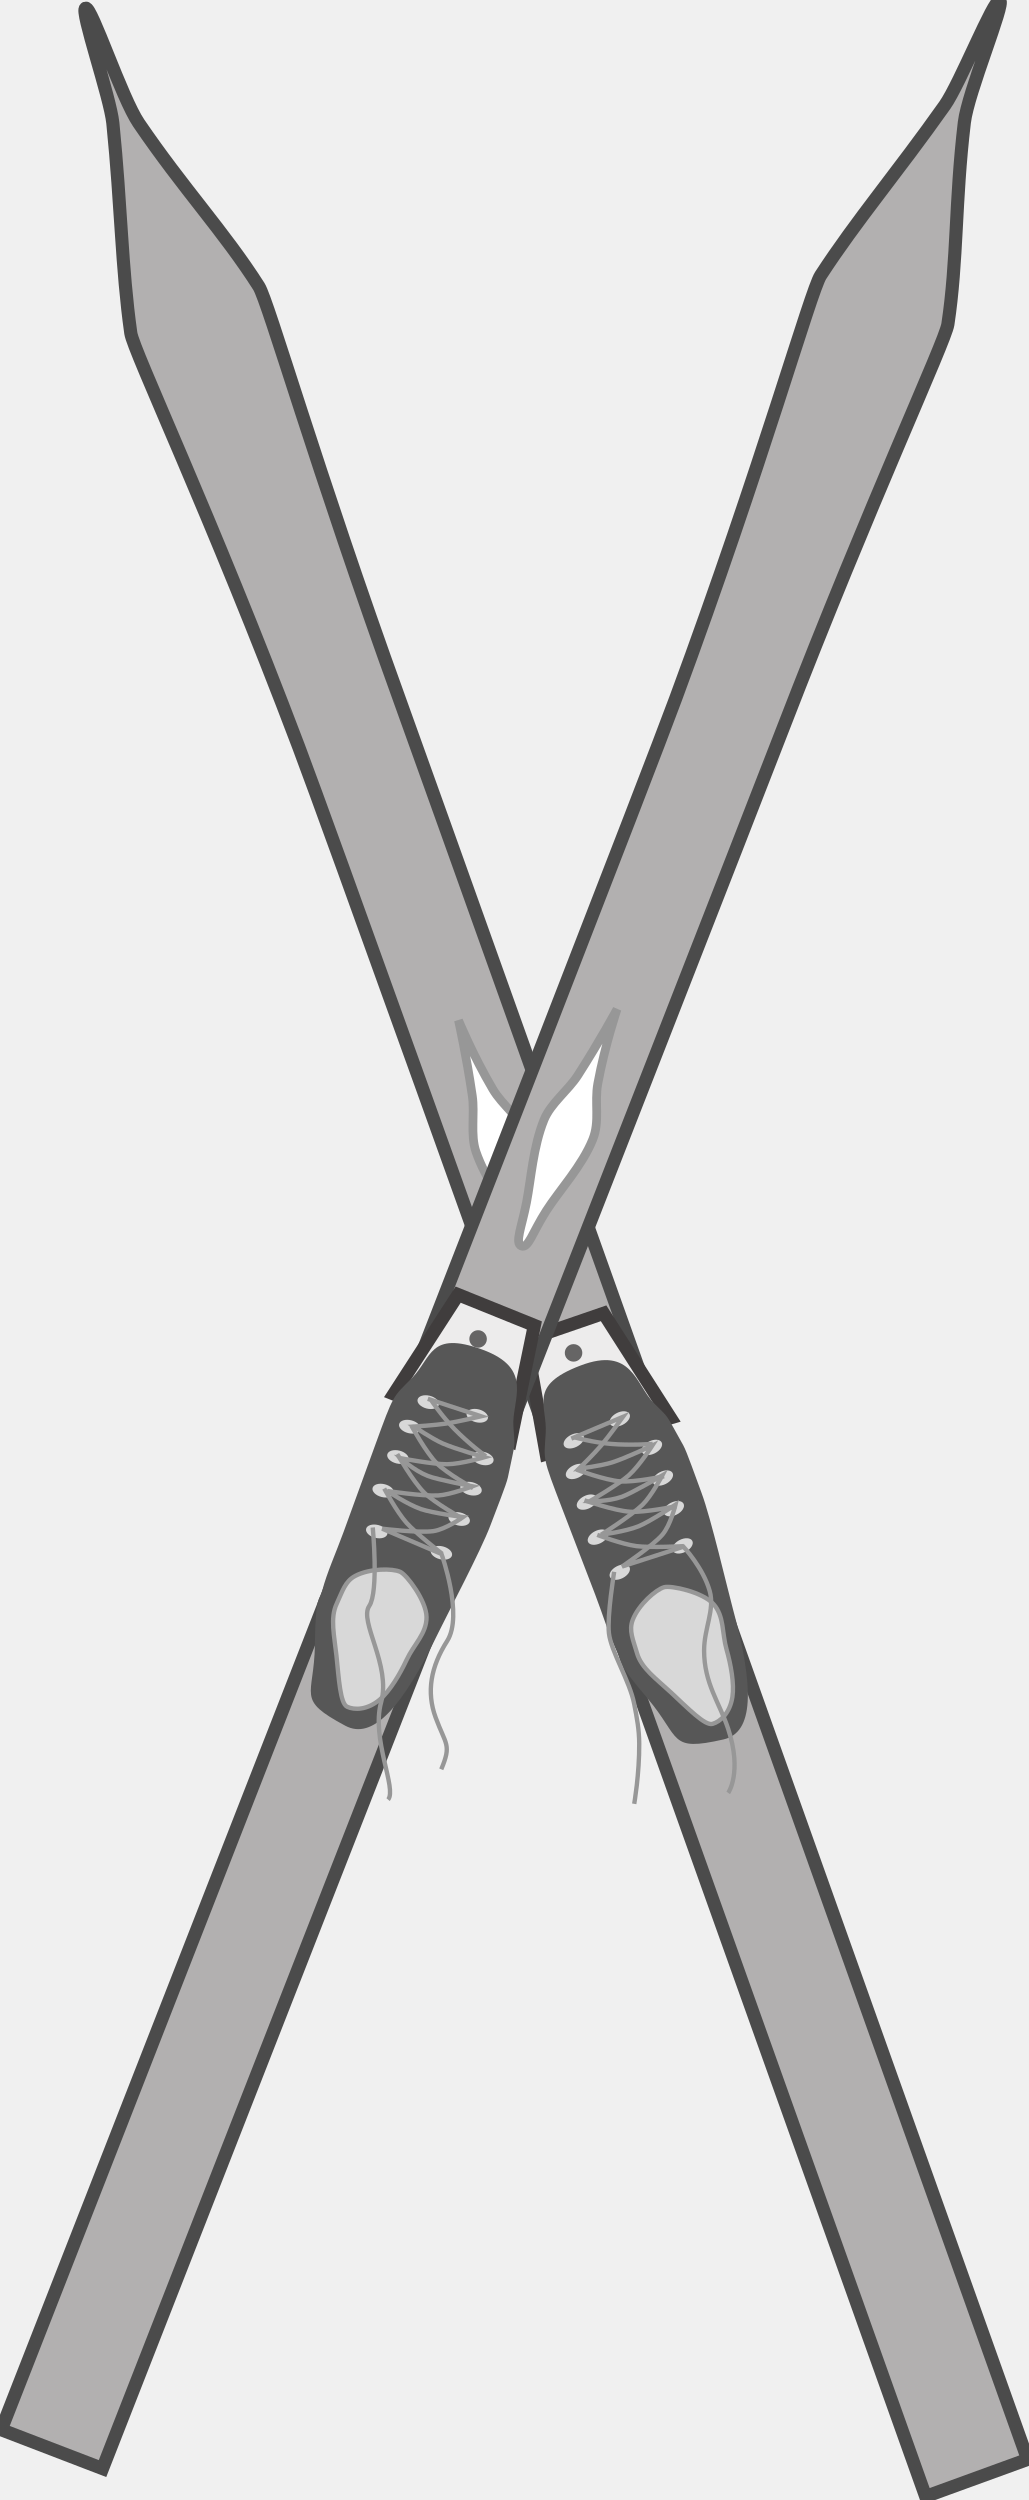
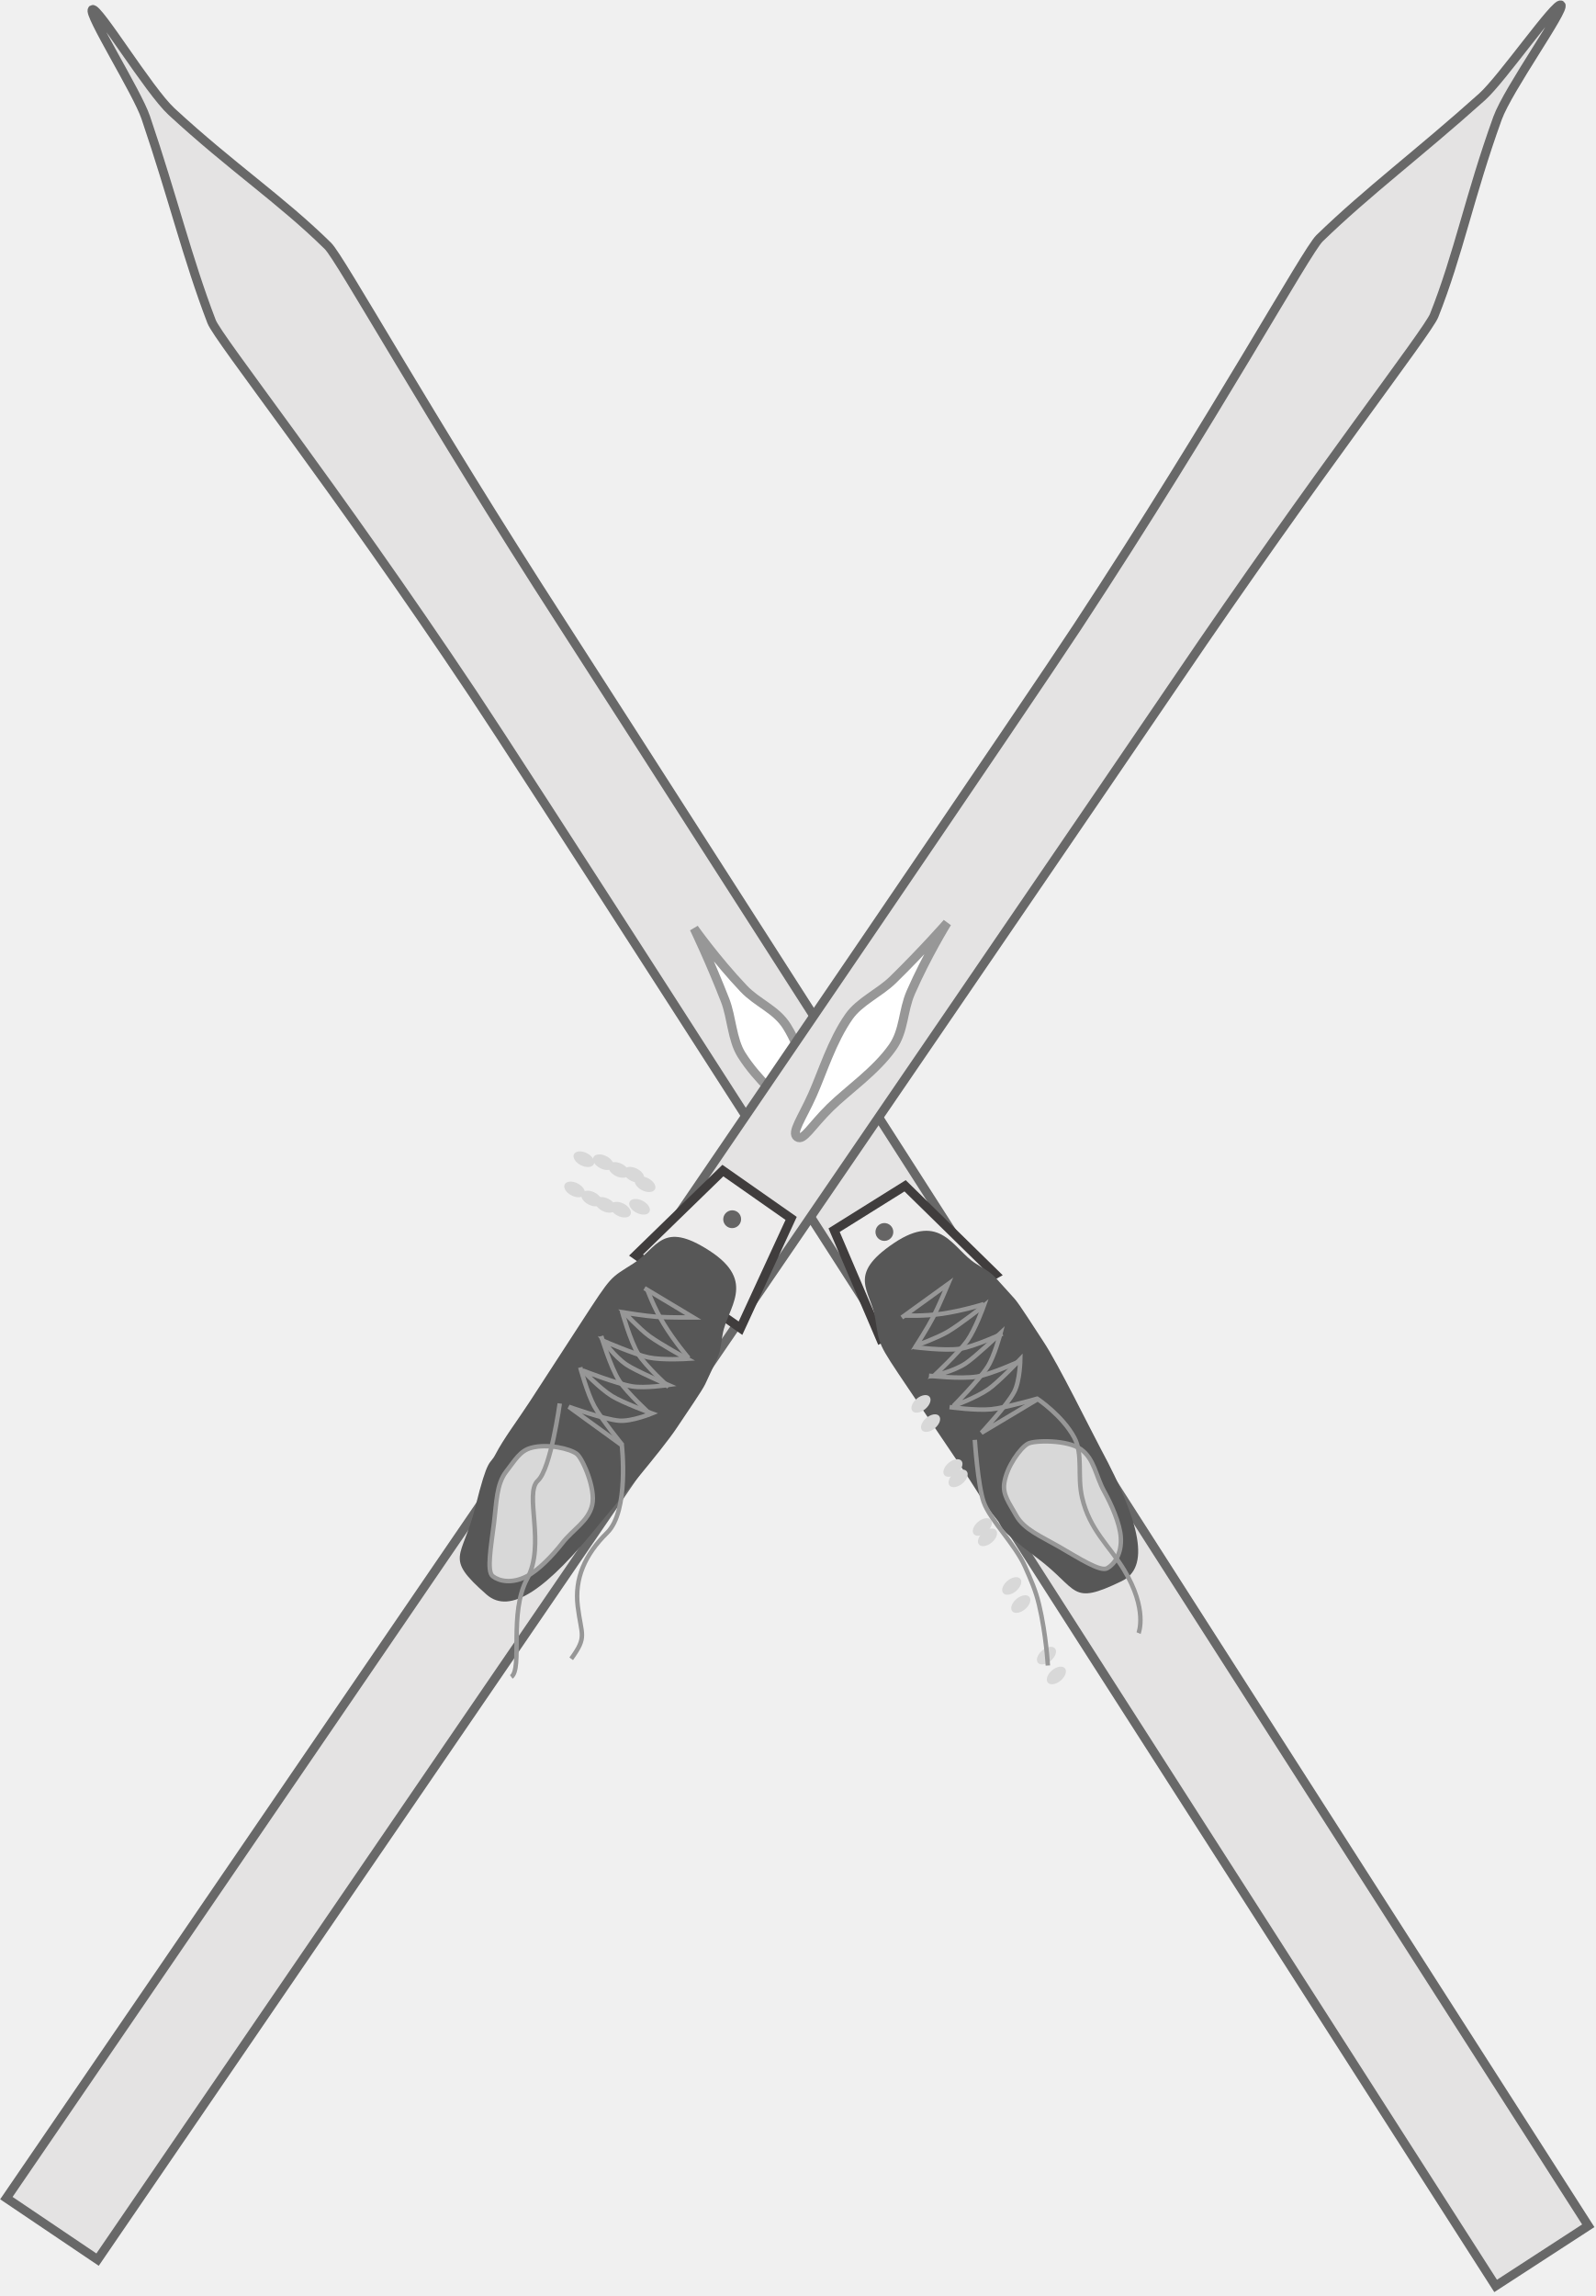
- <svg xmlns="http://www.w3.org/2000/svg" width="235px" height="571px" viewBox="0 0 235 571" version="1.1">
+ <svg xmlns="http://www.w3.org/2000/svg" width="358px" height="515px" viewBox="0 0 358 515" version="1.1">
  <description>Created with Sketch (http://www.bohemiancoding.com/sketch)</description>
  <defs />
  <g id="Page-1" stroke="none" stroke-width="1" fill="none" fill-rule="evenodd">
-     <g id="Ski2" transform="translate(5, -3)">
-       <path d="M119.606,15.657 C117.898,8.936 118.587,-13.193 117.183,-13.193 C115.779,-13.193 115.512,7.813 114.036,13.621 C109.308,32.234 104.658,45.186 101.49,60.07 C100.633,64.099 104.502,105.164 105.207,162.098 C105.697,201.637 103.094,586.484 103.094,586.484 L127.875,586.484 C127.875,586.484 130.458,199.66 130.543,159.712 C130.662,103.895 133.473,63.936 132.621,60.07 C129.445,45.659 124.102,33.357 119.606,15.657 Z" id="Rectangle-1" stroke="#4B4B4B" stroke-width="3" fill="#B2B0B0" transform="translate(117.0719, 286.8301) rotate(-20) translate(-117.0719, -286.8301) " />
-       <path d="M119.029,304.801 L114.947,330.93 L144.467,332.348 L137.808,304.801 L119.029,304.801 Z" id="Rectangle-2" stroke="#403D3D" stroke-width="3" fill="#EDECEC" transform="translate(129.815, 318.6696) rotate(-19) translate(-129.815, -318.6696) " />
-       <path d="M106.586,283.142 C107.676,288.755 107.541,292.797 109.224,292.797 C110.946,292.797 110.411,288.959 111.505,283.142 C112.517,277.761 115.224,270.65 115.224,264.148 C115.224,259.605 112.403,256.233 111.505,251.808 C109.727,243.053 109.224,234.453 109.224,234.453 C109.224,234.453 108.352,242.45 106.586,251.808 C105.822,255.857 103.224,260.061 103.224,264.148 C103.224,270.805 105.531,277.706 106.586,283.142 Z" id="Oval-1" stroke="#979797" stroke-width="2" fill="#FFFFFF" transform="translate(109.2245, 263.648) rotate(-19) translate(-109.2245, -263.648) " />
-       <g id="skiboot" transform="translate(113, 309)">
-         <path d="M15.371,67.084 C15.642,69.84 14.111,68.113 18.035,79.346 C21.959,90.579 18.035,92.48 30.871,94.323 C37.858,95.326 41.651,86.18 43.582,67.084 C44.014,62.812 46.332,45.987 46.371,39.944 C46.396,36.094 46.615,29.966 46.371,28.317 C45.079,19.606 45.749,21.836 43.582,16.979 C41.129,11.483 43.707,2.89 30.871,2.89 C18.035,2.89 20.699,8.638 18.035,14.463 C15.371,20.288 15.371,19.058 15.371,31.953 C15.371,44.848 15.371,48.527 15.371,52.888 C15.371,57.994 14.967,62.979 15.371,67.084 Z" id="Oval-2" fill="#575757" transform="translate(30.87093, 48.6354) rotate(-21) translate(-30.87093, -48.6354) " />
-         <path d="M33.198,79.375 C35.929,83.908 38.573,88.901 40.349,88.901 C42.173,88.901 44.814,87.659 46.395,84.269 C47.686,81.501 48.112,76.937 48.112,73.461 C48.112,69.58 49.728,66.056 48.112,62.68 C46.51,59.33 39.969,55.848 38.319,55.848 C36.385,55.848 31.66,58.042 29.401,61.01 C27.789,63.127 28.224,65.405 28.224,68.625 C28.224,72.213 30.832,75.448 33.198,79.375 Z" id="Oval-3" stroke="#979797" fill="#D8D8D8" transform="translate(38.40002, 72.69598) rotate(-16) translate(-38.40002, -72.69598) " />
-         <ellipse id="Oval-4" fill="#D8D8D8" transform="translate(13.05412, 23.08385) scale(1, -1) rotate(27) translate(-13.05412, -23.08385) " cx="13.054" cy="23.084" rx="2.5" ry="1.5" />
-         <ellipse id="Oval-4" fill="#D8D8D8" transform="translate(23.55412, 18.08385) scale(1, -1) rotate(27) translate(-23.55412, -18.08385) " cx="23.554" cy="18.084" rx="2.5" ry="1.5" />
-         <ellipse id="Oval-4" fill="#D8D8D8" transform="translate(13.55412, 30.08385) scale(1, -1) rotate(27) translate(-13.55412, -30.08385) " cx="13.554" cy="30.084" rx="2.5" ry="1.5" />
-         <ellipse id="Oval-4" fill="#D8D8D8" transform="translate(30.90002, 24.58385) scale(1, -1) rotate(27) translate(-30.90002, -24.58385) " cx="30.9" cy="24.584" rx="2.5" ry="1.5" />
-         <ellipse id="Oval-4" fill="#D8D8D8" transform="translate(16.05412, 37.08385) scale(1, -1) rotate(27) translate(-16.05412, -37.08385) " cx="16.054" cy="37.084" rx="2.5" ry="1.5" />
-         <ellipse id="Oval-4" fill="#D8D8D8" transform="translate(33.40002, 31.58385) scale(1, -1) rotate(27) translate(-33.40002, -31.58385) " cx="33.4" cy="31.584" rx="2.5" ry="1.5" />
-         <ellipse id="Oval-4" fill="#D8D8D8" transform="translate(18.55412, 45.08385) scale(1, -1) rotate(27) translate(-18.55412, -45.08385) " cx="18.554" cy="45.084" rx="2.5" ry="1.5" />
-         <ellipse id="Oval-4" fill="#D8D8D8" transform="translate(35.90002, 38.58385) scale(1, -1) rotate(27) translate(-35.90002, -38.58385) " cx="35.9" cy="38.584" rx="2.5" ry="1.5" />
-         <ellipse id="Oval-4" fill="#D8D8D8" transform="translate(23.55412, 53.08385) scale(1, -1) rotate(27) translate(-23.55412, -53.08385) " cx="23.554" cy="53.084" rx="2.5" ry="1.5" />
-         <ellipse id="Oval-4" fill="#D8D8D8" transform="translate(37.90002, 47.08385) scale(1, -1) rotate(27) translate(-37.90002, -47.08385) " cx="37.9" cy="47.084" rx="2.5" ry="1.5" />
-         <path d="M12.487,22.577 C12.487,22.577 24.298,17.598 24.298,17.598 C24.298,17.598 21.06,22.079 19.309,24.142 C17.714,26.022 14.259,29.429 14.259,29.429 C14.259,29.429 19.261,28.817 21.791,28.018 C24.845,27.055 31.012,24.142 31.012,24.142 C31.012,24.142 28.022,28.817 25.6,30.973 C23.258,33.059 16.721,36.869 16.721,36.869 C16.721,36.869 20.751,37.034 24.075,35.851 C26.272,35.069 33.285,30.973 33.285,30.973 C33.285,30.973 30.778,35.716 28.758,37.675 C26.119,40.234 19.309,44.526 19.309,44.526 C19.309,44.526 24.766,43.843 27.843,42.602 C30.426,41.559 36.289,37.675 36.289,37.675 C36.289,37.675 35.136,42.386 33.285,44.526 C31.064,47.094 24.075,51.798 24.075,51.798 L38.1,47.271 C38.1,47.271 42.658,52.147 44.115,57.455 C45.28,61.695 42.816,65.946 42.816,70.988 C42.816,78.526 46.381,82.987 48.317,88.881 C51.593,98.852 48.317,103.497 48.317,103.497" id="Path-1" stroke="#979797" />
-         <path d="M13.311,22.306 C13.311,22.306 17.287,23.434 21.523,23.787 C26.157,24.174 31.086,23.787 31.086,23.787" id="Path-2" stroke="#979797" />
-         <path d="M13.651,29.653 C13.651,29.653 20.168,32.081 23.664,32.349 C26.843,32.591 33.676,31.183 33.676,31.183" id="Path-3" stroke="#979797" />
-         <path d="M15.487,36.667 C15.487,36.667 22.231,39.047 25.959,39.288 C29.213,39.498 36.431,38.019 36.431,38.019" id="Path-4" stroke="#979797" />
-         <path d="M18.411,44.566 C18.411,44.566 24.041,46.701 27.358,47.132 C30.632,47.556 38.183,47.132 38.183,47.132" id="Path-5" stroke="#979797" />
-         <path d="M22.273,53 C22.273,53 20.634,63.151 21.076,67.014 C21.561,71.259 25.83,77.899 26.854,83.196 C27.495,86.512 27.976,88.991 27.999,92.225 C28.048,99.222 26.854,106 26.854,106" id="Path-6" stroke="#979797" />
+     <g id="skis" transform="translate(-121, -52)">
+       <g id="Page-1">
+         <g id="Ski2" transform="translate(305, 306) rotate(-13) translate(-305, -306) translate(188, 19)">
+           <path d="M119.61,15.729 C117.903,9.007 118.592,-13.121 117.188,-13.121 C115.784,-13.121 115.517,7.884 114.041,13.693 C109.313,32.305 104.662,45.257 101.495,60.142 C100.637,64.17 104.507,105.235 105.212,162.169 C105.701,201.708 103.099,586.555 103.099,586.555 L127.88,586.555 C127.88,586.555 130.463,199.732 130.548,159.784 C130.667,103.967 133.477,64.008 132.625,60.142 C129.449,45.731 124.107,33.428 119.61,15.729 L119.61,15.729 Z" id="Rectangle-1" stroke="#686868" stroke-width="2" fill="#E4E3E3" transform="translate(116.8713, 286.8787) rotate(-20) translate(-116.8713, -286.8787) " />
+           <path d="M119.065,304.751 L114.982,330.88 L144.502,332.298 L137.844,304.751 L119.065,304.751 L119.065,304.751 Z" id="Rectangle-2" stroke="#403D3D" stroke-width="2" fill="#EDECEC" transform="translate(129.9824, 318.7508) rotate(-19) translate(-129.9824, -318.7508) " />
+           <path d="M106.523,283.153 C107.612,288.765 107.478,292.807 109.161,292.807 C110.882,292.807 110.347,288.97 111.441,283.153 C112.453,277.771 115.161,270.661 115.161,264.159 C115.161,259.616 112.34,256.243 111.441,251.818 C109.663,243.063 109.161,234.464 109.161,234.464 C109.161,234.464 108.288,242.461 106.523,251.818 C105.759,255.868 103.161,260.072 103.161,264.159 C103.161,270.816 105.467,277.717 106.523,283.153 L106.523,283.153 Z" id="Oval-1" stroke="#979797" stroke-width="2" fill="#FFFFFF" transform="translate(109.161, 263.4636) rotate(-19) translate(-109.161, -263.4636) " />
+           <g id="skiboot" transform="translate(113, 309)">
+             <path d="M15.474,67.132 C15.745,69.888 14.214,68.16 18.138,79.393 C22.062,90.626 18.138,92.528 30.974,94.37 C37.961,95.373 41.754,86.227 43.685,67.132 C44.117,62.859 46.435,46.035 46.474,39.991 C46.499,36.142 46.719,30.013 46.474,28.365 C45.183,19.653 45.853,21.883 43.685,17.027 C41.232,11.531 43.81,2.938 30.974,2.938 C18.138,2.938 20.802,8.685 18.138,14.51 C15.474,20.335 15.474,19.105 15.474,32 C15.474,44.895 15.474,48.575 15.474,52.935 C15.474,58.041 15.07,63.026 15.474,67.132 L15.474,67.132 Z" id="Oval-2" fill="#575757" transform="translate(30.79462, 48.93762) rotate(-21) translate(-30.79462, -48.93762) " />
+             <path d="M33.091,79.313 C35.823,83.847 38.467,88.84 40.242,88.84 C42.067,88.84 44.708,87.598 46.289,84.208 C47.58,81.44 48.006,76.876 48.006,73.4 C48.006,69.519 49.622,65.995 48.006,62.619 C46.403,59.269 39.863,55.787 38.213,55.787 C36.279,55.787 31.554,57.981 29.295,60.949 C27.683,63.066 28.117,65.344 28.117,68.564 C28.117,72.152 30.726,75.387 33.091,79.313 L33.091,79.313 Z" id="Oval-3" stroke="#979797" fill="#D8D8D8" transform="translate(38.5641, 72.28681) rotate(-16) translate(-38.5641, -72.28681) " />
+             <ellipse id="Oval-4" fill="#D8D8D8" transform="translate(13.44919, 47.10666) rotate(-27) translate(-13.44919, -47.10666) " cx="13.449" cy="47.107" rx="2.5" ry="1.5" />
+             <ellipse id="Oval-4" fill="#D8D8D8" transform="translate(12.32367, 42.41853) rotate(-27) translate(-12.32367, -42.41853) " cx="12.324" cy="42.419" rx="2.5" ry="1.5" />
+             <ellipse id="Oval-4" fill="#D8D8D8" transform="translate(16.68162, 60.5707) rotate(-27) translate(-16.68162, -60.5707) " cx="16.682" cy="60.571" rx="2.5" ry="1.5" />
+             <ellipse id="Oval-4" fill="#D8D8D8" transform="translate(16.07526, 58.04505) rotate(-27) translate(-16.07526, -58.04505) " cx="16.075" cy="58.045" rx="2.5" ry="1.5" />
+             <ellipse id="Oval-4" fill="#D8D8D8" transform="translate(20.13204, 74.94273) rotate(-27) translate(-20.13204, -74.94273) " cx="20.132" cy="74.943" rx="2.5" ry="1.5" />
+             <ellipse id="Oval-4" fill="#D8D8D8" transform="translate(19.52568, 72.41707) rotate(-27) translate(-19.52568, -72.41707) " cx="19.526" cy="72.417" rx="2.5" ry="1.5" />
+             <ellipse id="Oval-4" fill="#D8D8D8" transform="translate(24.03645, 91.20575) rotate(-27) translate(-24.03645, -91.20575) " cx="24.036" cy="91.206" rx="2.5" ry="1.5" />
+             <ellipse id="Oval-4" fill="#D8D8D8" transform="translate(22.9761, 86.78909) rotate(-27) translate(-22.9761, -86.78909) " cx="22.976" cy="86.789" rx="2.5" ry="1.5" />
+             <ellipse id="Oval-4" fill="#D8D8D8" transform="translate(28.21334, 108.6038) rotate(-27) translate(-28.21334, -108.6038) " cx="28.213" cy="108.604" rx="2.5" ry="1.5" />
+             <ellipse id="Oval-4" fill="#D8D8D8" transform="translate(27.053, 103.7706) rotate(-27) translate(-27.053, -103.7706) " cx="27.053" cy="103.771" rx="2.5" ry="1.5" />
+             <path d="M12.487,22.577 C12.487,22.577 24.298,17.598 24.298,17.598 C24.298,17.598 21.06,22.079 19.309,24.142 C17.714,26.022 14.259,29.429 14.259,29.429 C14.259,29.429 19.261,28.817 21.791,28.018 C24.845,27.055 31.012,24.142 31.012,24.142 C31.012,24.142 28.022,28.817 25.6,30.973 C23.258,33.059 16.721,36.869 16.721,36.869 C16.721,36.869 20.751,37.034 24.075,35.851 C26.272,35.069 33.285,30.973 33.285,30.973 C33.285,30.973 30.778,35.716 28.758,37.675 C26.119,40.234 19.309,44.526 19.309,44.526 C19.309,44.526 24.766,43.843 27.843,42.602 C30.426,41.559 36.289,37.675 36.289,37.675 C36.289,37.675 35.136,42.386 33.285,44.526 C31.064,47.094 24.075,51.798 24.075,51.798 L38.1,47.271 C38.1,47.271 42.658,52.147 44.115,57.455 C45.28,61.695 42.816,65.946 42.816,70.988 C42.816,78.526 46.381,82.987 48.317,88.881 C51.593,98.852 48.317,103.497 48.317,103.497" id="Path-1" stroke="#979797" />
+             <path d="M13.311,22.306 C13.311,22.306 17.287,23.434 21.523,23.787 C26.157,24.174 31.086,23.787 31.086,23.787" id="Path-2" stroke="#979797" />
+             <path d="M13.651,29.653 C13.651,29.653 20.168,32.081 23.664,32.349 C26.843,32.591 33.676,31.183 33.676,31.183" id="Path-3" stroke="#979797" />
+             <path d="M15.487,36.667 C15.487,36.667 22.231,39.047 25.959,39.288 C29.213,39.498 36.431,38.019 36.431,38.019" id="Path-4" stroke="#979797" />
+             <path d="M18.411,44.566 C18.411,44.566 24.041,46.701 27.358,47.132 C30.632,47.556 38.183,47.132 38.183,47.132" id="Path-5" stroke="#979797" />
+             <path d="M22.273,53 C22.273,53 20.634,63.151 21.076,67.014 C21.561,71.259 25.83,77.899 26.854,83.196 C27.495,86.512 27.976,88.991 27.999,92.225 C28.048,99.222 26.854,106 26.854,106" id="Path-6" stroke="#979797" />
+           </g>
+           <path d="M126,314 C127.105,314 128,313.105 128,312 C128,310.895 127.105,310 126,310 C124.895,310 124,310.895 124,312 C124,313.105 124.895,314 126,314 L126,314 Z" id="Oval-27" fill="#666565" />
+         </g>
+         <g id="Ski1" transform="translate(302.2015, 303.1112) rotate(54) translate(-302.2015, -303.1112) translate(184.7015, 14.61125)">
+           <path d="M120.07,15.731 C118.37,8.974 119.056,-13.271 117.658,-13.271 C116.26,-13.271 115.994,7.845 114.525,13.684 C109.817,32.395 105.186,45.415 102.032,60.377 C101.178,64.427 105.031,105.708 105.733,162.941 C106.221,202.688 103.629,589.557 103.629,589.557 L128.305,589.557 C128.305,589.557 130.877,200.701 130.962,160.543 C131.08,104.433 133.879,64.264 133.03,60.377 C129.868,45.891 124.548,33.524 120.07,15.731 L120.07,15.731 Z" id="Rectangle-1" stroke="#686868" stroke-width="2" fill="#E4E3E3" transform="translate(117.5497, 288.1429) rotate(-20) translate(-117.5497, -288.1429) " />
+           <path d="M119.416,306.912 L114.328,333.603 L142.934,333.603 L138.115,306.912 L119.416,306.912 L119.416,306.912 Z" id="Rectangle-2" stroke="#403D3D" stroke-width="2" fill="#EDECEC" transform="translate(128.6307, 320.2577) rotate(-19) translate(-128.6307, -320.2577) " />
+           <path d="M107.106,284.621 C108.191,290.263 108.057,294.326 109.733,294.326 C111.447,294.326 110.914,290.469 112.004,284.621 C113.012,279.211 115.708,272.064 115.708,265.527 C115.708,260.961 112.899,257.57 112.004,253.122 C110.234,244.321 109.733,235.676 109.733,235.676 C109.733,235.676 108.864,243.716 107.106,253.122 C106.345,257.193 103.759,261.419 103.759,265.527 C103.759,272.22 106.055,279.156 107.106,284.621 L107.106,284.621 Z" id="Oval-1" stroke="#979797" stroke-width="2" fill="#FFFFFF" transform="translate(109.7334, 265.0014) rotate(-19) translate(-109.7334, -265.0014) " />
+           <g id="skiboot" transform="translate(114.147, 317.6656)">
+             <path d="M15.306,67.437 C15.576,70.207 14.051,68.47 17.958,79.763 C21.865,91.055 17.958,92.966 30.74,94.819 C37.697,95.827 41.474,86.633 43.396,67.437 C43.826,63.142 46.135,46.229 46.174,40.153 C46.198,36.284 46.417,30.123 46.174,28.466 C44.888,19.709 45.555,21.951 43.396,17.068 C40.954,11.544 43.521,2.905 30.74,2.905 C17.958,2.905 20.611,8.683 17.958,14.539 C15.306,20.394 15.306,19.158 15.306,32.121 C15.306,45.084 15.306,48.782 15.306,53.166 C15.306,58.298 14.903,63.31 15.306,67.437 L15.306,67.437 Z" id="Oval-2" fill="#575757" transform="translate(30.70713, 48.89934) rotate(-21) translate(-30.70713, -48.89934) " />
+             <path d="M33.056,79.792 C35.776,84.349 38.409,89.368 40.177,89.368 C41.994,89.368 44.624,88.12 46.198,84.712 C47.483,81.929 47.908,77.341 47.908,73.847 C47.908,69.945 49.517,66.403 47.908,63.009 C46.312,59.642 39.799,56.141 38.156,56.141 C36.231,56.141 31.525,58.347 29.276,61.33 C27.671,63.459 28.104,65.748 28.104,68.985 C28.104,72.593 30.701,75.844 33.056,79.792 L33.056,79.792 Z" id="Oval-3" stroke="#979797" fill="#D8D8D8" transform="translate(38.33672, 72.75489) rotate(-16) translate(-38.33672, -72.75489) " />
+             <ellipse id="Oval-4" fill="#D8D8D8" transform="translate(13.44255, 23.62347) rotate(-27) translate(-13.44255, -23.62347) " cx="2.489" cy="1.508" rx="2.489" ry="1.508" />
+             <ellipse id="Oval-4" fill="#D8D8D8" transform="translate(23.4, 18.5972) rotate(-27) translate(-23.4, -18.5972) " cx="2.489" cy="1.508" rx="2.489" ry="1.508" />
+             <ellipse id="Oval-4" fill="#D8D8D8" transform="translate(13.44255, 30.66024) rotate(-27) translate(-13.44255, -30.66024) " cx="2.489" cy="1.508" rx="2.489" ry="1.508" />
+             <ellipse id="Oval-4" fill="#D8D8D8" transform="translate(30.37021, 24.62872) rotate(-27) translate(-30.37021, -24.62872) " cx="2.489" cy="1.508" rx="2.489" ry="1.508" />
+             <ellipse id="Oval-4" fill="#D8D8D8" transform="translate(16.42979, 37.69702) rotate(-27) translate(-16.42979, -37.69702) " cx="2.489" cy="1.508" rx="2.489" ry="1.508" />
+             <ellipse id="Oval-4" fill="#D8D8D8" transform="translate(33.35745, 31.6655) rotate(-27) translate(-33.35745, -31.6655) " cx="2.489" cy="1.508" rx="2.489" ry="1.508" />
+             <ellipse id="Oval-4" fill="#D8D8D8" transform="translate(18.42128, 45.73905) rotate(-27) translate(-18.42128, -45.73905) " cx="2.489" cy="1.508" rx="2.489" ry="1.508" />
+             <ellipse id="Oval-4" fill="#D8D8D8" transform="translate(35.34894, 38.70228) rotate(-27) translate(-35.34894, -38.70228) " cx="2.489" cy="1.508" rx="2.489" ry="1.508" />
+             <ellipse id="Oval-4" fill="#D8D8D8" transform="translate(23.4, 53.78109) rotate(-27) translate(-23.4, -53.78109) " cx="2.489" cy="1.508" rx="2.489" ry="1.508" />
+             <ellipse id="Oval-4" fill="#D8D8D8" transform="translate(37.34043, 47.74956) rotate(-27) translate(-37.34043, -47.74956) " cx="2.489" cy="1.508" rx="2.489" ry="1.508" />
+             <path d="M12.434,22.696 C12.434,22.696 24.195,17.69 24.195,17.69 C24.195,17.69 20.971,22.195 19.227,24.269 C17.638,26.159 14.198,29.583 14.198,29.583 C14.198,29.583 19.179,28.968 21.698,28.165 C24.739,27.197 30.88,24.269 30.88,24.269 C30.88,24.269 27.902,28.968 25.491,31.136 C23.159,33.233 16.649,37.063 16.649,37.063 C16.649,37.063 20.663,37.229 23.973,36.039 C26.161,35.253 33.143,31.136 33.143,31.136 C33.143,31.136 30.647,35.904 28.636,37.873 C26.008,40.445 19.227,44.76 19.227,44.76 C19.227,44.76 24.661,44.073 27.725,42.825 C30.297,41.778 36.135,37.873 36.135,37.873 C36.135,37.873 34.986,42.609 33.143,44.76 C30.932,47.341 23.973,52.07 23.973,52.07 L37.938,47.519 C37.938,47.519 50.85,54.788 51.884,61.726 C52.918,68.663 55.882,73.707 61.334,76.738 C67.189,79.994 68.092,78.939 70.02,84.864" id="Path-1" stroke="#979797" />
+             <path d="M13.254,22.423 C13.254,22.423 17.214,23.558 21.431,23.912 C26.046,24.301 30.954,23.912 30.954,23.912" id="Path-2" stroke="#979797" />
+             <path d="M13.593,29.809 C13.593,29.809 20.082,32.25 23.563,32.519 C26.729,32.763 33.533,31.347 33.533,31.347" id="Path-3" stroke="#979797" />
+             <path d="M15.421,36.86 C15.421,36.86 22.137,39.253 25.849,39.494 C29.089,39.706 36.276,38.219 36.276,38.219" id="Path-4" stroke="#979797" />
+             <path d="M18.333,44.8 C18.333,44.8 23.939,46.946 27.241,47.379 C30.501,47.806 38.02,47.379 38.02,47.379" id="Path-5" stroke="#979797" />
+             <path d="M22.178,53.278 C22.178,53.278 32.852,63.527 33.292,67.41 C33.775,71.677 45.914,74.351 49.677,82.279 C53.44,90.207 65.392,94.878 65.415,98.128" id="Path-6" stroke="#979797" />
+           </g>
+           <path d="M125.628,317.371 C126.728,317.371 127.62,316.471 127.62,315.361 C127.62,314.25 126.728,313.35 125.628,313.35 C124.529,313.35 123.637,314.25 123.637,315.361 C123.637,316.471 124.529,317.371 125.628,317.371 L125.628,317.371 Z" id="Oval-27" fill="#666565" />
+         </g>
      </g>
-       <path d="M126,314 C127.105,314 128,313.105 128,312 C128,310.895 127.105,310 126,310 C124.895,310 124,310.895 124,312 C124,313.105 124.895,314 126,314 Z" id="Oval-27" fill="#666565" />
-     </g>
-     <g id="Ski1" transform="translate(120.5487, 280.2836) rotate(41) translate(-120.5487, -280.2836) translate(3.548714, -6.716427)">
-       <path d="M119.606,15.657 C117.898,8.936 118.587,-13.193 117.183,-13.193 C115.779,-13.193 115.512,7.813 114.036,13.621 C109.308,32.234 104.658,45.186 101.49,60.07 C100.633,64.099 104.502,105.164 105.207,162.098 C105.697,201.637 103.094,586.484 103.094,586.484 L127.875,586.484 C127.875,586.484 130.458,199.66 130.543,159.712 C130.662,103.895 133.473,63.936 132.621,60.07 C129.445,45.659 124.102,33.357 119.606,15.657 Z" id="Rectangle-1" stroke="#4B4B4B" stroke-width="3" fill="#B2B0B0" transform="translate(117.0719, 286.8301) rotate(-20) translate(-117.0719, -286.8301) " />
-       <path d="M118.948,305.316 L113.838,331.868 L142.567,331.868 L137.727,305.316 L118.948,305.316 Z" id="Rectangle-2" stroke="#403D3D" stroke-width="3" fill="#EDECEC" transform="translate(128.2339, 318.6852) rotate(-19) translate(-128.2339, -318.6852) " />
-       <path d="M106.586,283.142 C107.676,288.755 107.541,292.797 109.224,292.797 C110.946,292.797 110.411,288.959 111.505,283.142 C112.517,277.761 115.224,270.65 115.224,264.148 C115.224,259.605 112.403,256.233 111.505,251.808 C109.727,243.053 109.224,234.453 109.224,234.453 C109.224,234.453 108.352,242.45 106.586,251.808 C105.822,255.857 103.224,260.061 103.224,264.148 C103.224,270.805 105.531,277.706 106.586,283.142 Z" id="Oval-1" stroke="#979797" stroke-width="2" fill="#FFFFFF" transform="translate(109.2245, 263.648) rotate(-19) translate(-109.2245, -263.648) " />
-       <g id="skiboot" transform="translate(113, 309)">
-         <path d="M15.371,67.084 C15.642,69.84 14.111,68.113 18.035,79.346 C21.959,90.579 18.035,92.48 30.871,94.323 C37.858,95.326 41.651,86.18 43.582,67.084 C44.014,62.812 46.332,45.987 46.371,39.944 C46.396,36.094 46.615,29.966 46.371,28.317 C45.079,19.606 45.749,21.836 43.582,16.979 C41.129,11.483 43.707,2.89 30.871,2.89 C18.035,2.89 20.699,8.638 18.035,14.463 C15.371,20.288 15.371,19.058 15.371,31.953 C15.371,44.848 15.371,48.527 15.371,52.888 C15.371,57.994 14.967,62.979 15.371,67.084 Z" id="Oval-2" fill="#575757" transform="translate(30.87093, 48.6354) rotate(-21) translate(-30.87093, -48.6354) " />
-         <path d="M33.198,79.375 C35.929,83.908 38.573,88.901 40.349,88.901 C42.173,88.901 44.814,87.659 46.395,84.269 C47.686,81.501 48.112,76.937 48.112,73.461 C48.112,69.58 49.728,66.056 48.112,62.68 C46.51,59.33 39.969,55.848 38.319,55.848 C36.385,55.848 31.66,58.042 29.401,61.01 C27.789,63.127 28.224,65.405 28.224,68.625 C28.224,72.213 30.832,75.448 33.198,79.375 Z" id="Oval-3" stroke="#979797" fill="#D8D8D8" transform="translate(38.40002, 72.69598) rotate(-16) translate(-38.40002, -72.69598) " />
-         <ellipse id="Oval-4" fill="#D8D8D8" transform="translate(13.05412, 23.08385) scale(1, -1) rotate(27) translate(-13.05412, -23.08385) " cx="13.054" cy="23.084" rx="2.5" ry="1.5" />
-         <ellipse id="Oval-4" fill="#D8D8D8" transform="translate(23.55412, 18.08385) scale(1, -1) rotate(27) translate(-23.55412, -18.08385) " cx="23.554" cy="18.084" rx="2.5" ry="1.5" />
-         <ellipse id="Oval-4" fill="#D8D8D8" transform="translate(13.55412, 30.08385) scale(1, -1) rotate(27) translate(-13.55412, -30.08385) " cx="13.554" cy="30.084" rx="2.5" ry="1.5" />
-         <ellipse id="Oval-4" fill="#D8D8D8" transform="translate(30.90002, 24.58385) scale(1, -1) rotate(27) translate(-30.90002, -24.58385) " cx="30.9" cy="24.584" rx="2.5" ry="1.5" />
-         <ellipse id="Oval-4" fill="#D8D8D8" transform="translate(16.05412, 37.08385) scale(1, -1) rotate(27) translate(-16.05412, -37.08385) " cx="16.054" cy="37.084" rx="2.5" ry="1.5" />
-         <ellipse id="Oval-4" fill="#D8D8D8" transform="translate(33.40002, 31.58385) scale(1, -1) rotate(27) translate(-33.40002, -31.58385) " cx="33.4" cy="31.584" rx="2.5" ry="1.5" />
-         <ellipse id="Oval-4" fill="#D8D8D8" transform="translate(18.55412, 45.08385) scale(1, -1) rotate(27) translate(-18.55412, -45.08385) " cx="18.554" cy="45.084" rx="2.5" ry="1.5" />
-         <ellipse id="Oval-4" fill="#D8D8D8" transform="translate(35.90002, 38.58385) scale(1, -1) rotate(27) translate(-35.90002, -38.58385) " cx="35.9" cy="38.584" rx="2.5" ry="1.5" />
-         <ellipse id="Oval-4" fill="#D8D8D8" transform="translate(23.55412, 53.08385) scale(1, -1) rotate(27) translate(-23.55412, -53.08385) " cx="23.554" cy="53.084" rx="2.5" ry="1.5" />
-         <ellipse id="Oval-4" fill="#D8D8D8" transform="translate(37.90002, 47.08385) scale(1, -1) rotate(27) translate(-37.90002, -47.08385) " cx="37.9" cy="47.084" rx="2.5" ry="1.5" />
-         <path d="M12.487,22.577 C12.487,22.577 24.298,17.598 24.298,17.598 C24.298,17.598 21.06,22.079 19.309,24.142 C17.714,26.022 14.259,29.429 14.259,29.429 C14.259,29.429 19.261,28.817 21.791,28.018 C24.845,27.055 31.012,24.142 31.012,24.142 C31.012,24.142 28.022,28.817 25.6,30.973 C23.258,33.059 16.721,36.869 16.721,36.869 C16.721,36.869 20.751,37.034 24.075,35.851 C26.272,35.069 33.285,30.973 33.285,30.973 C33.285,30.973 30.778,35.716 28.758,37.675 C26.119,40.234 19.309,44.526 19.309,44.526 C19.309,44.526 24.766,43.843 27.843,42.602 C30.426,41.559 36.289,37.675 36.289,37.675 C36.289,37.675 35.136,42.386 33.285,44.526 C31.064,47.094 24.075,51.798 24.075,51.798 L38.1,47.271 C38.1,47.271 51.068,54.502 52.106,61.403 C53.144,68.304 56.121,73.322 61.596,76.337 C67.476,79.576 68.383,78.526 70.319,84.421" id="Path-1" stroke="#979797" />
-         <path d="M13.311,22.306 C13.311,22.306 17.287,23.434 21.523,23.787 C26.157,24.174 31.086,23.787 31.086,23.787" id="Path-2" stroke="#979797" />
-         <path d="M13.651,29.653 C13.651,29.653 20.168,32.081 23.664,32.349 C26.843,32.591 33.676,31.183 33.676,31.183" id="Path-3" stroke="#979797" />
-         <path d="M15.487,36.667 C15.487,36.667 22.231,39.047 25.959,39.288 C29.213,39.498 36.431,38.019 36.431,38.019" id="Path-4" stroke="#979797" />
-         <path d="M18.411,44.566 C18.411,44.566 24.041,46.701 27.358,47.132 C30.632,47.556 38.183,47.132 38.183,47.132" id="Path-5" stroke="#979797" />
-         <path d="M22.273,53 C22.273,53 32.993,63.195 33.434,67.057 C33.92,71.302 46.111,73.963 49.89,81.849 C53.668,89.735 65.672,94.382 65.694,97.615" id="Path-6" stroke="#979797" />
-       </g>
-       <path d="M125.187,315.721 C126.292,315.721 127.187,314.826 127.187,313.721 C127.187,312.616 126.292,311.721 125.187,311.721 C124.083,311.721 123.187,312.616 123.187,313.721 C123.187,314.826 124.083,315.721 125.187,315.721 Z" id="Oval-27" fill="#666565" />
    </g>
  </g>
</svg>
